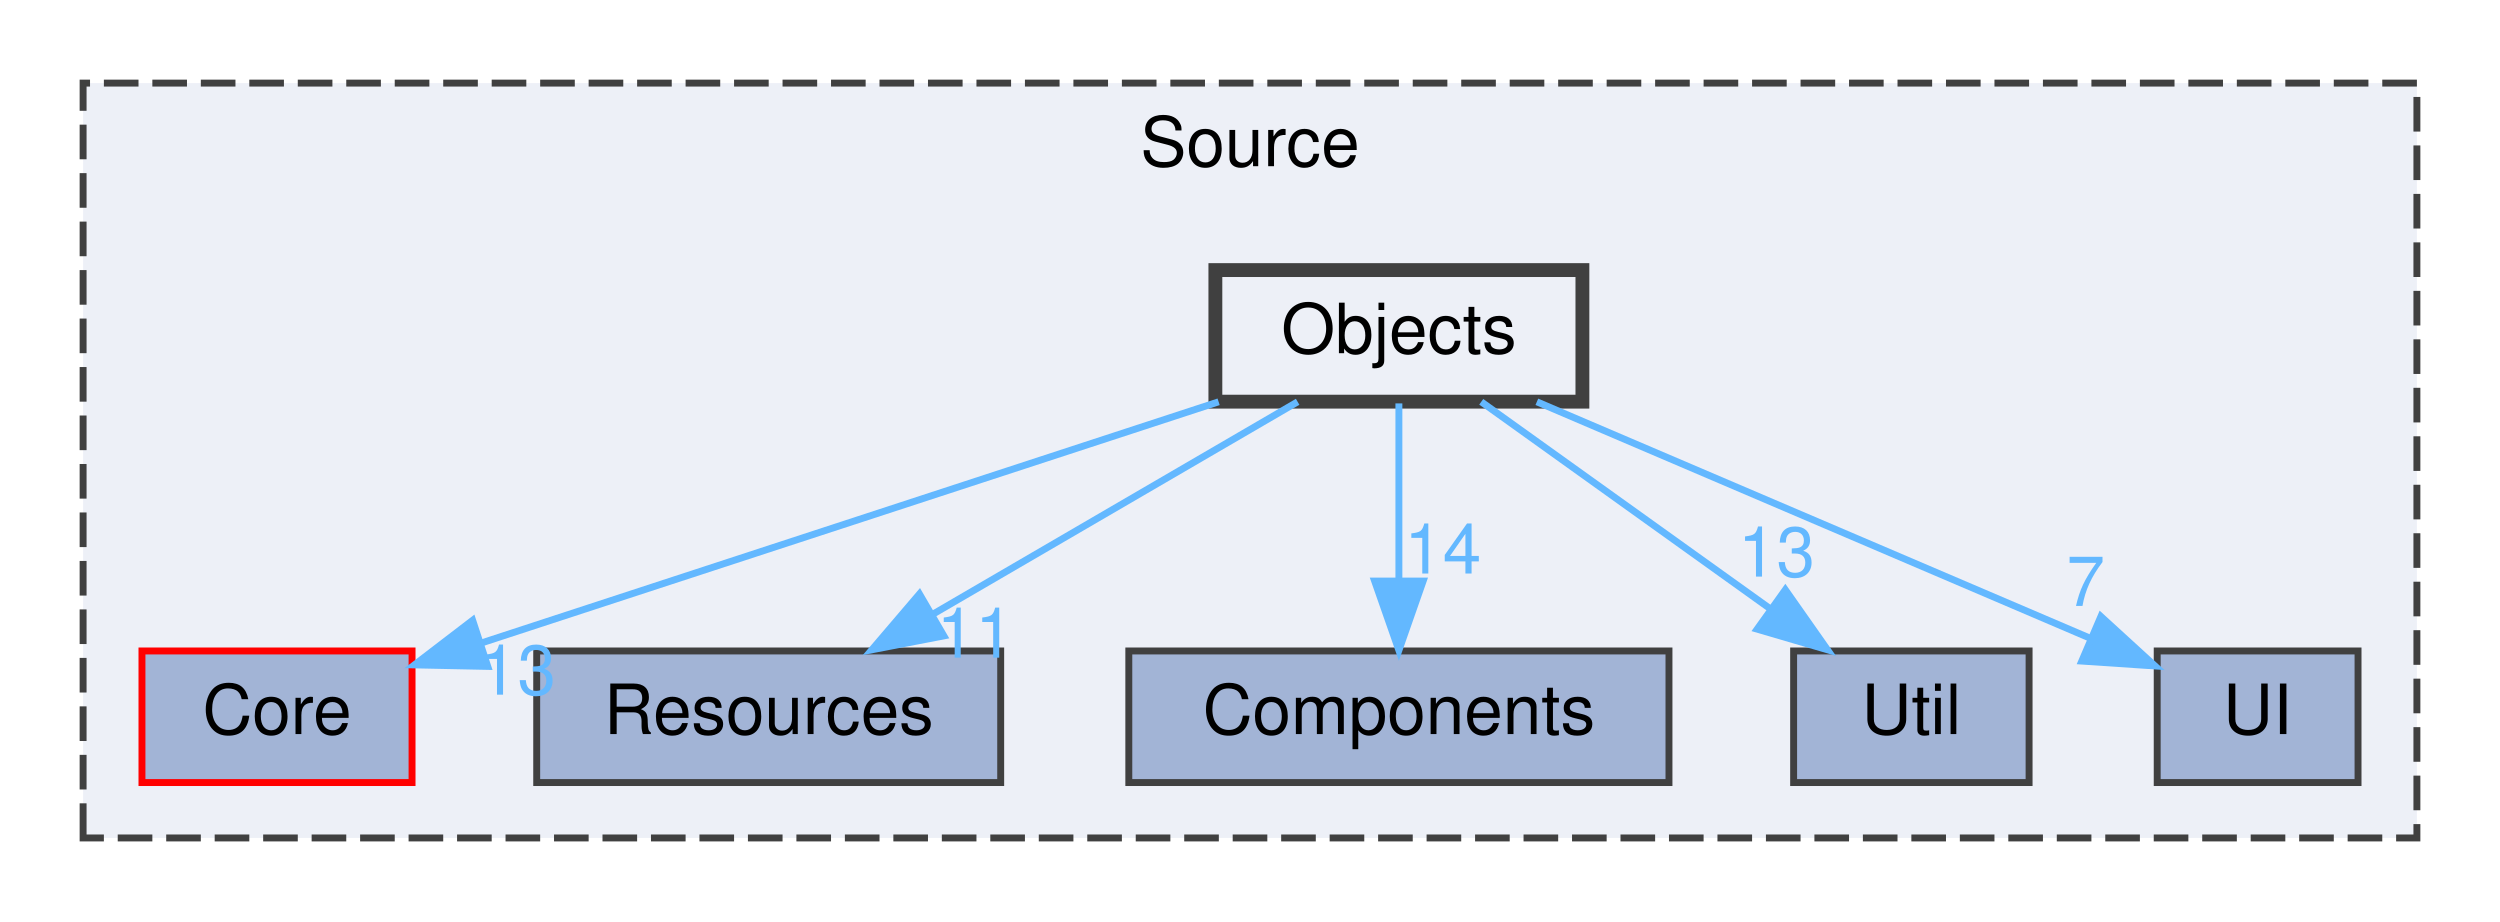
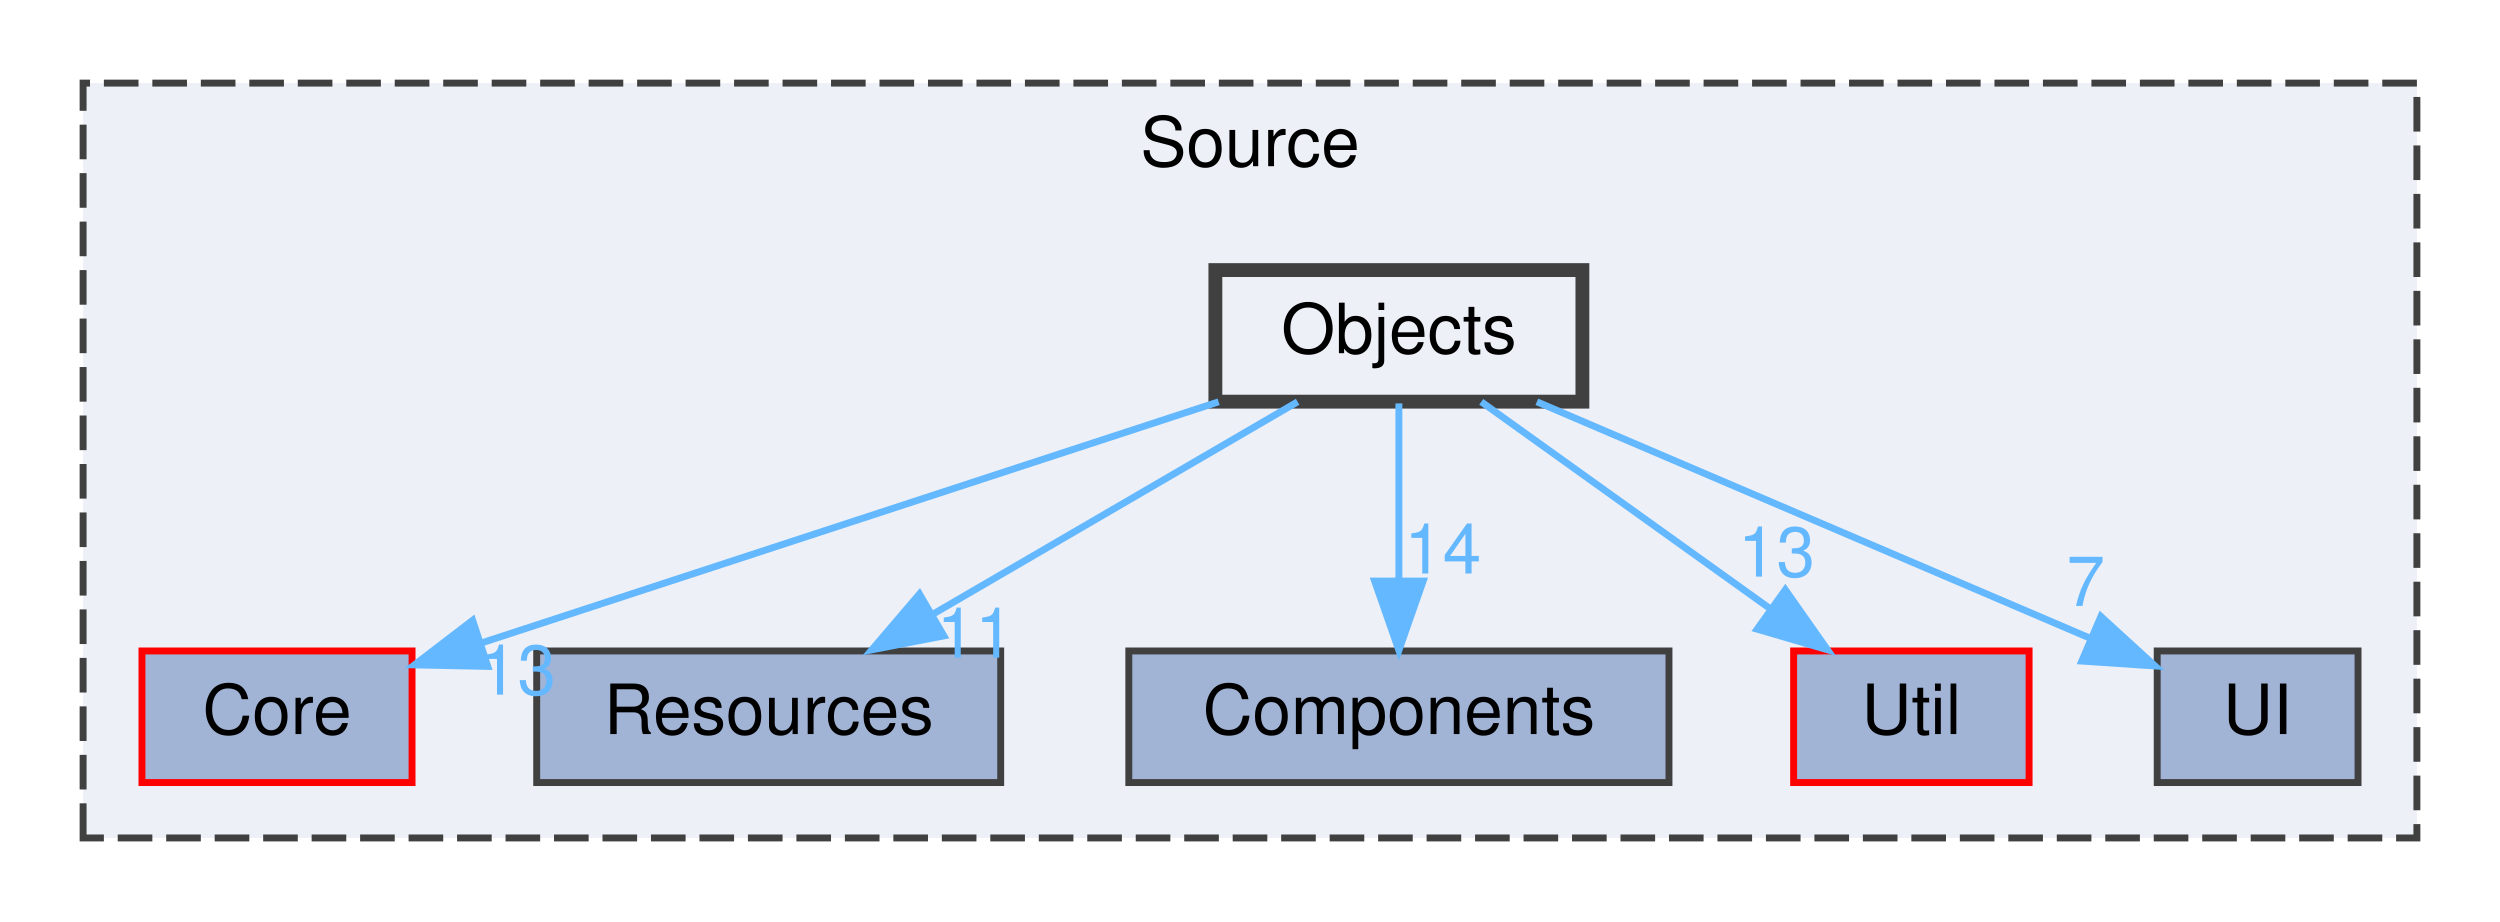
<svg xmlns="http://www.w3.org/2000/svg" xmlns:xlink="http://www.w3.org/1999/xlink" width="361pt" height="133pt" viewBox="0.00 0.00 361.00 133.00">
  <g id="graph0" class="graph" transform="scale(1 1) rotate(0) translate(4 129)">
    <g id="clust1" class="cluster">
      <g id="a_clust1">
        <a xlink:href="dir_74389ed8173ad57b461b9d623a1f3867.html" target="_top" xlink:title="Source">
          <polygon fill="#edf0f7" stroke="#404040" stroke-dasharray="5,2" points="8,-8 8,-117 345,-117 345,-8 8,-8" />
          <text text-anchor="middle" x="176.5" y="-105" font-family="Helvetica,sans-Serif" font-size="10.00">Source</text>
        </a>
      </g>
    </g>
    <g id="node1" class="node">
      <g id="a_node1">
        <a xlink:href="dir_1ad6433457b0067ef8f54a4fa85f5c9a.html" target="_top" xlink:title="Core">
          <polygon fill="#a2b4d6" stroke="red" points="55.5,-35 16.5,-35 16.5,-16 55.5,-16 55.5,-35" />
          <text text-anchor="middle" x="36" y="-23" font-family="Helvetica,sans-Serif" font-size="10.00">Core</text>
        </a>
      </g>
    </g>
    <g id="node2" class="node">
      <g id="a_node2">
        <a xlink:href="dir_33653ba12167a1fe8548138e0d08f67a.html" target="_top" xlink:title="Resources">
          <polygon fill="#a2b4d6" stroke="#404040" points="140.5,-35 73.5,-35 73.5,-16 140.5,-16 140.5,-35" />
          <text text-anchor="middle" x="107" y="-23" font-family="Helvetica,sans-Serif" font-size="10.00">Resources</text>
        </a>
      </g>
    </g>
    <g id="node3" class="node">
      <g id="a_node3">
        <a xlink:href="dir_5063f357ccae33c483b97cdd1e318acc.html" target="_top" xlink:title="Components">
          <polygon fill="#a2b4d6" stroke="#404040" points="237,-35 159,-35 159,-16 237,-16 237,-35" />
          <text text-anchor="middle" x="198" y="-23" font-family="Helvetica,sans-Serif" font-size="10.00">Components</text>
        </a>
      </g>
    </g>
    <g id="node4" class="node">
      <g id="a_node4">
        <a xlink:href="dir_7db6fad920da64edfd558eb6dbc0c610.html" target="_top" xlink:title="Util">
-           <polygon fill="#a2b4d6" stroke="#404040" points="289,-35 255,-35 255,-16 289,-16 289,-35" />
+           <polygon fill="#a2b4d6" stroke="red" points="289,-35 255,-35 255,-16 289,-16 289,-35" />
          <text text-anchor="middle" x="272" y="-23" font-family="Helvetica,sans-Serif" font-size="10.00">Util</text>
        </a>
      </g>
    </g>
    <g id="node5" class="node">
      <g id="a_node5">
        <a xlink:href="dir_ad68fd99ee46e73a145661c4c85612bf.html" target="_top" xlink:title="UI">
          <polygon fill="#a2b4d6" stroke="#404040" points="336.5,-35 307.5,-35 307.5,-16 336.5,-16 336.5,-35" />
          <text text-anchor="middle" x="322" y="-23" font-family="Helvetica,sans-Serif" font-size="10.00">UI</text>
        </a>
      </g>
    </g>
    <g id="node6" class="node">
      <g id="a_node6">
        <a xlink:href="dir_90027755b37a19e59f21b2a53bff1c05.html" target="_top" xlink:title="Objects">
          <polygon fill="#edf0f7" stroke="#404040" stroke-width="2" points="224.5,-90 171.5,-90 171.5,-71 224.5,-71 224.5,-90" />
          <text text-anchor="middle" x="198" y="-78" font-family="Helvetica,sans-Serif" font-size="10.00">Objects</text>
        </a>
      </g>
    </g>
    <g id="edge1" class="edge">
      <g id="a_edge1">
-         <a xlink:href="dir_000006_000002.html" target="_top">
+         <a xlink:href="dir_000007_000002.html" target="_top">
          <path fill="none" stroke="#63b8ff" d="M171.97,-70.98C142.88,-61.47 95.88,-46.09 65.47,-36.14" />
          <polygon fill="#63b8ff" stroke="#63b8ff" points="66.43,-32.77 55.84,-32.99 64.25,-39.43 66.43,-32.77" />
        </a>
      </g>
      <g id="a_edge1-headlabel">
-         <a xlink:href="dir_000006_000002.html" target="_top" xlink:title="13">
+         <a xlink:href="dir_000007_000002.html" target="_top" xlink:title="13">
          <text text-anchor="middle" x="70.73" y="-28.69" font-family="Helvetica,sans-Serif" font-size="10.00" fill="#63b8ff">13</text>
        </a>
      </g>
    </g>
    <g id="edge2" class="edge">
      <g id="a_edge2">
-         <a xlink:href="dir_000006_000008.html" target="_top">
+         <a xlink:href="dir_000007_000009.html" target="_top">
          <path fill="none" stroke="#63b8ff" d="M183.38,-70.98C169.14,-62.69 147.25,-49.94 130.55,-40.22" />
          <polygon fill="#63b8ff" stroke="#63b8ff" points="132.29,-37.18 121.89,-35.17 128.77,-43.23 132.29,-37.18" />
        </a>
      </g>
      <g id="a_edge2-headlabel">
-         <a xlink:href="dir_000006_000008.html" target="_top" xlink:title="11">
+         <a xlink:href="dir_000007_000009.html" target="_top" xlink:title="11">
          <text text-anchor="middle" x="136.82" y="-34.03" font-family="Helvetica,sans-Serif" font-size="10.00" fill="#63b8ff">11</text>
        </a>
      </g>
    </g>
    <g id="edge3" class="edge">
      <g id="a_edge3">
-         <a xlink:href="dir_000006_000001.html" target="_top">
+         <a xlink:href="dir_000007_000001.html" target="_top">
          <path fill="none" stroke="#63b8ff" d="M198,-70.75C198,-63.8 198,-53.85 198,-45.13" />
          <polygon fill="#63b8ff" stroke="#63b8ff" points="201.5,-45.09 198,-35.09 194.5,-45.09 201.5,-45.09" />
        </a>
      </g>
      <g id="a_edge3-headlabel">
-         <a xlink:href="dir_000006_000001.html" target="_top" xlink:title="14">
+         <a xlink:href="dir_000007_000001.html" target="_top" xlink:title="14">
          <text text-anchor="middle" x="204.34" y="-46.18" font-family="Helvetica,sans-Serif" font-size="10.00" fill="#63b8ff">14</text>
        </a>
      </g>
    </g>
    <g id="edge4" class="edge">
      <g id="a_edge4">
-         <a xlink:href="dir_000006_000012.html" target="_top">
+         <a xlink:href="dir_000007_000014.html" target="_top">
          <path fill="none" stroke="#63b8ff" d="M209.89,-70.98C221.15,-62.92 238.29,-50.65 251.71,-41.03" />
          <polygon fill="#63b8ff" stroke="#63b8ff" points="253.8,-43.84 259.89,-35.17 249.73,-38.15 253.8,-43.84" />
        </a>
      </g>
      <g id="a_edge4-headlabel">
-         <a xlink:href="dir_000006_000012.html" target="_top" xlink:title="13">
+         <a xlink:href="dir_000007_000014.html" target="_top" xlink:title="13">
          <text text-anchor="middle" x="252.53" y="-45.74" font-family="Helvetica,sans-Serif" font-size="10.00" fill="#63b8ff">13</text>
        </a>
      </g>
    </g>
    <g id="edge5" class="edge">
      <g id="a_edge5">
-         <a xlink:href="dir_000006_000011.html" target="_top">
+         <a xlink:href="dir_000007_000013.html" target="_top">
          <path fill="none" stroke="#63b8ff" d="M217.92,-70.98C239.73,-61.66 274.68,-46.73 297.98,-36.77" />
          <polygon fill="#63b8ff" stroke="#63b8ff" points="299.37,-39.98 307.19,-32.83 296.61,-33.54 299.37,-39.98" />
        </a>
      </g>
      <g id="a_edge5-headlabel">
-         <a xlink:href="dir_000006_000011.html" target="_top" xlink:title="7">
+         <a xlink:href="dir_000007_000013.html" target="_top" xlink:title="7">
          <text text-anchor="middle" x="297.18" y="-41.5" font-family="Helvetica,sans-Serif" font-size="10.00" fill="#63b8ff">7</text>
        </a>
      </g>
    </g>
  </g>
</svg>
